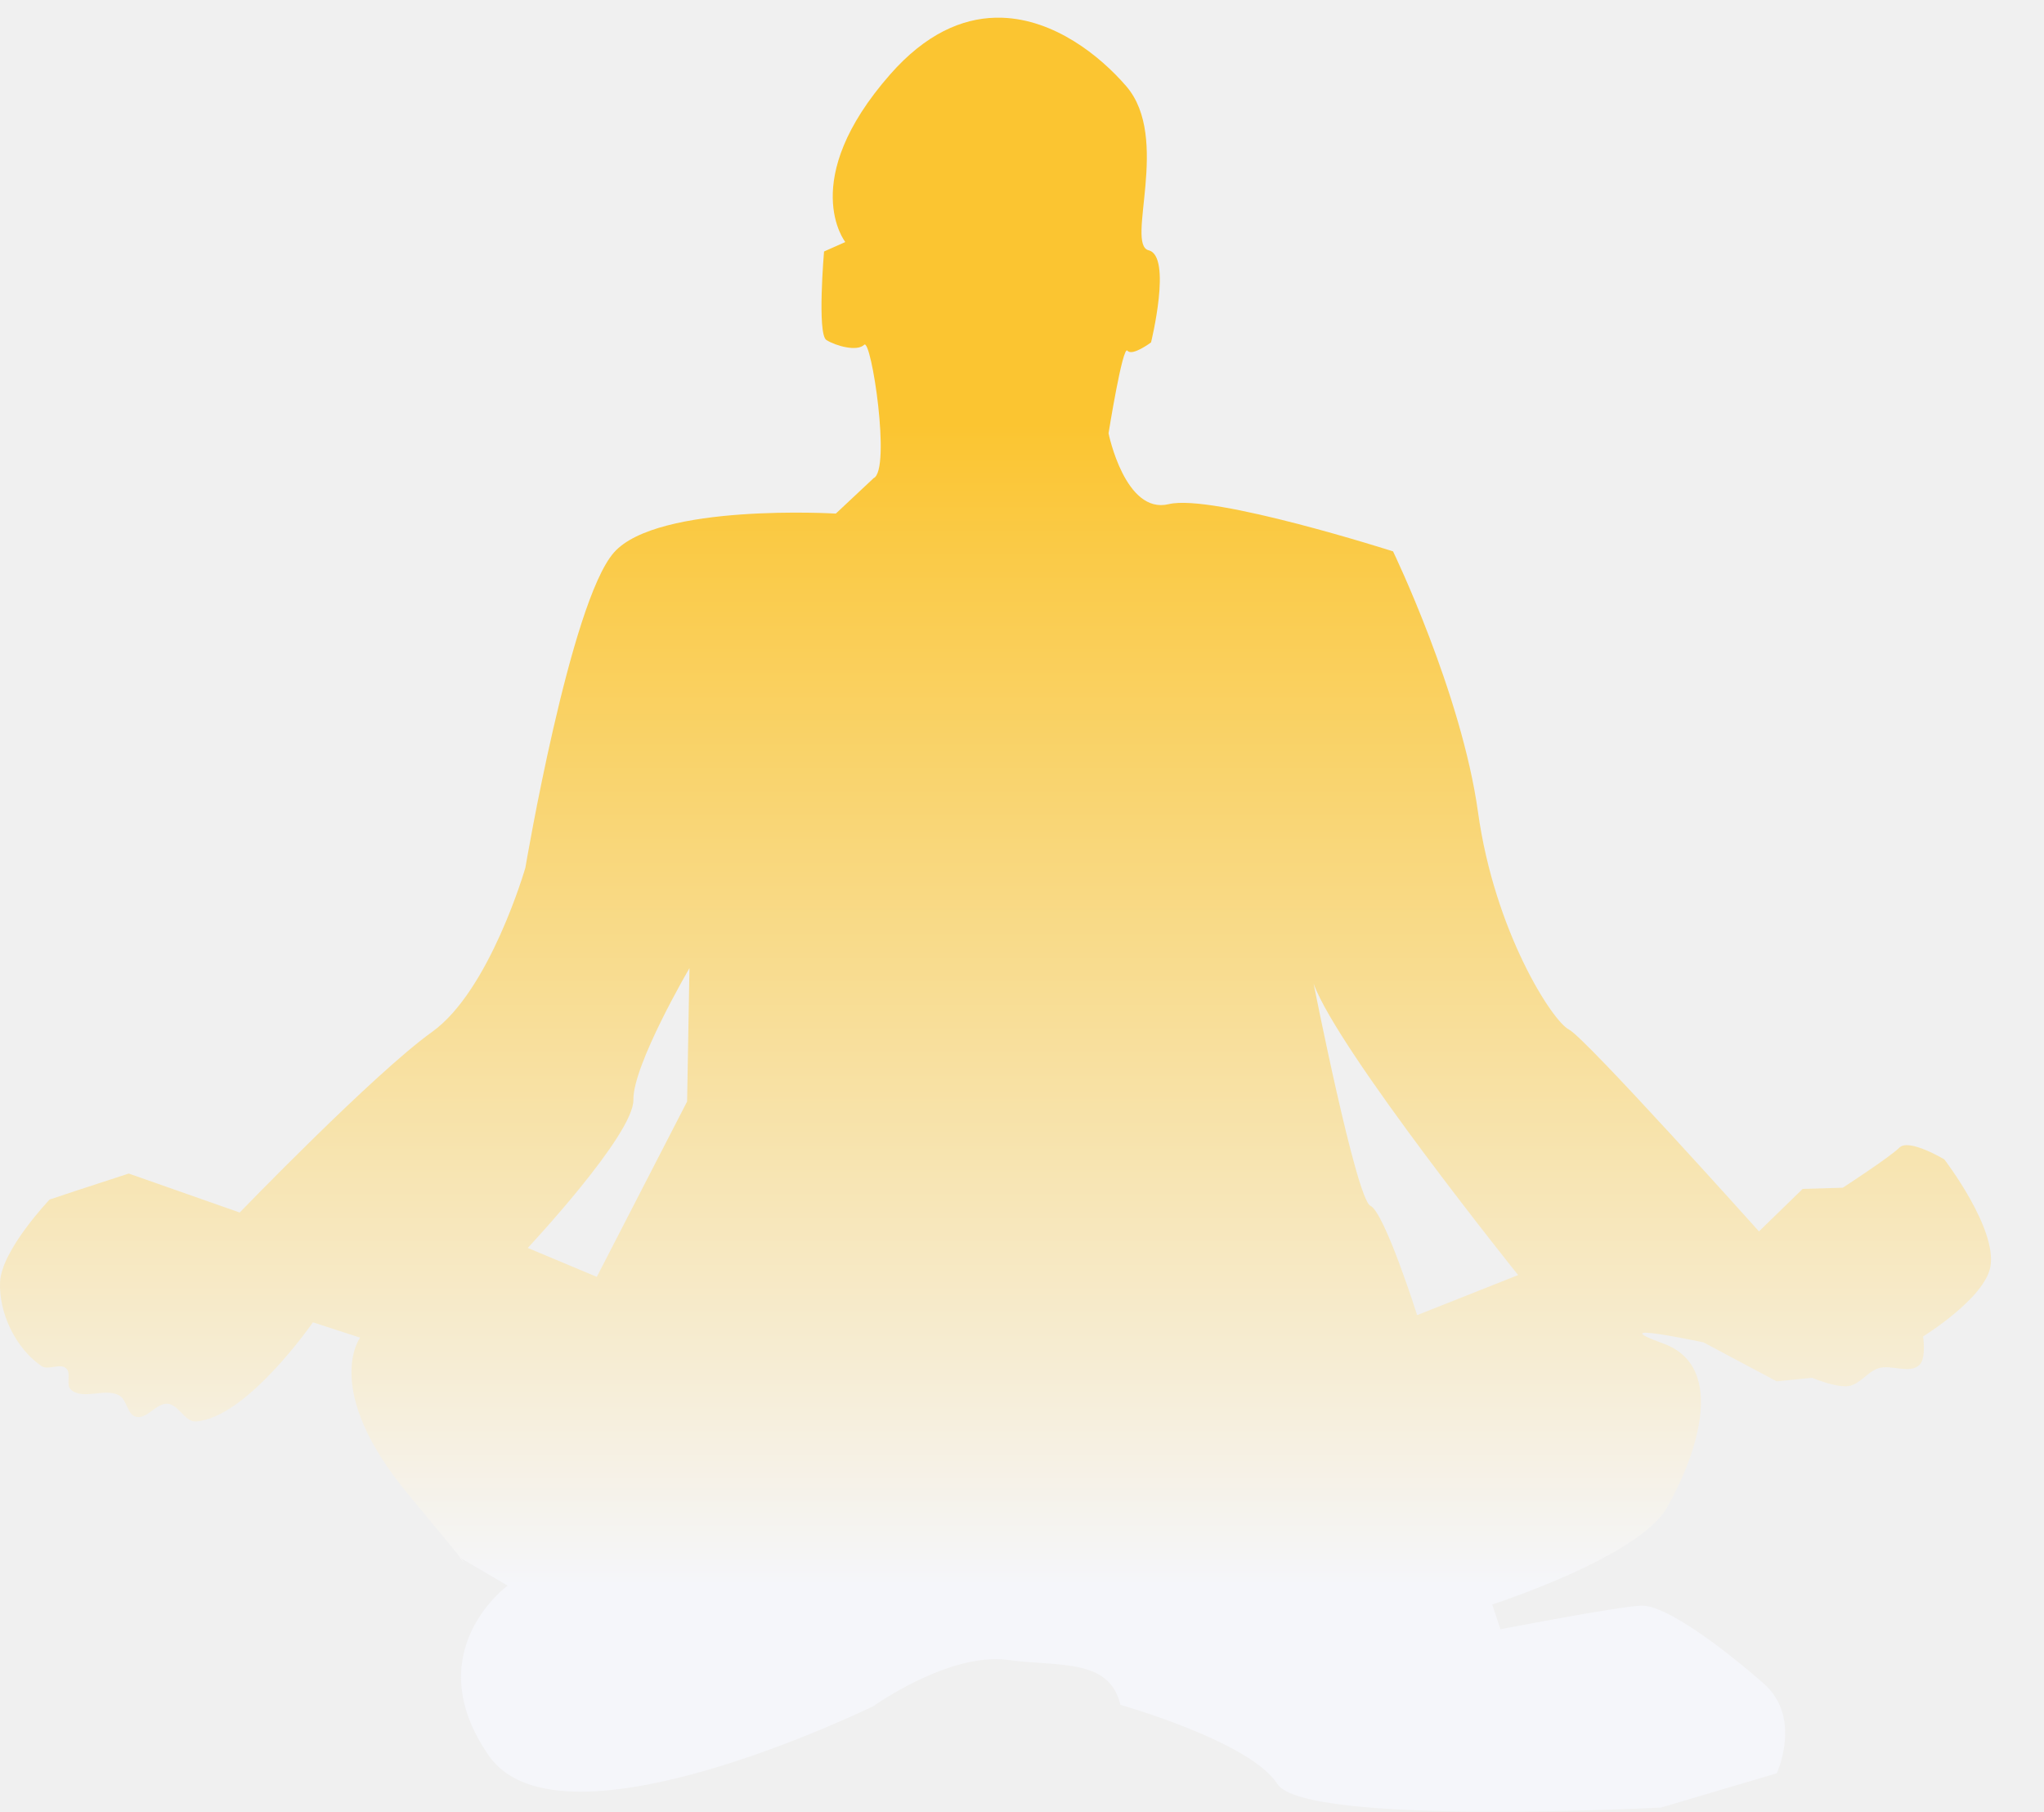
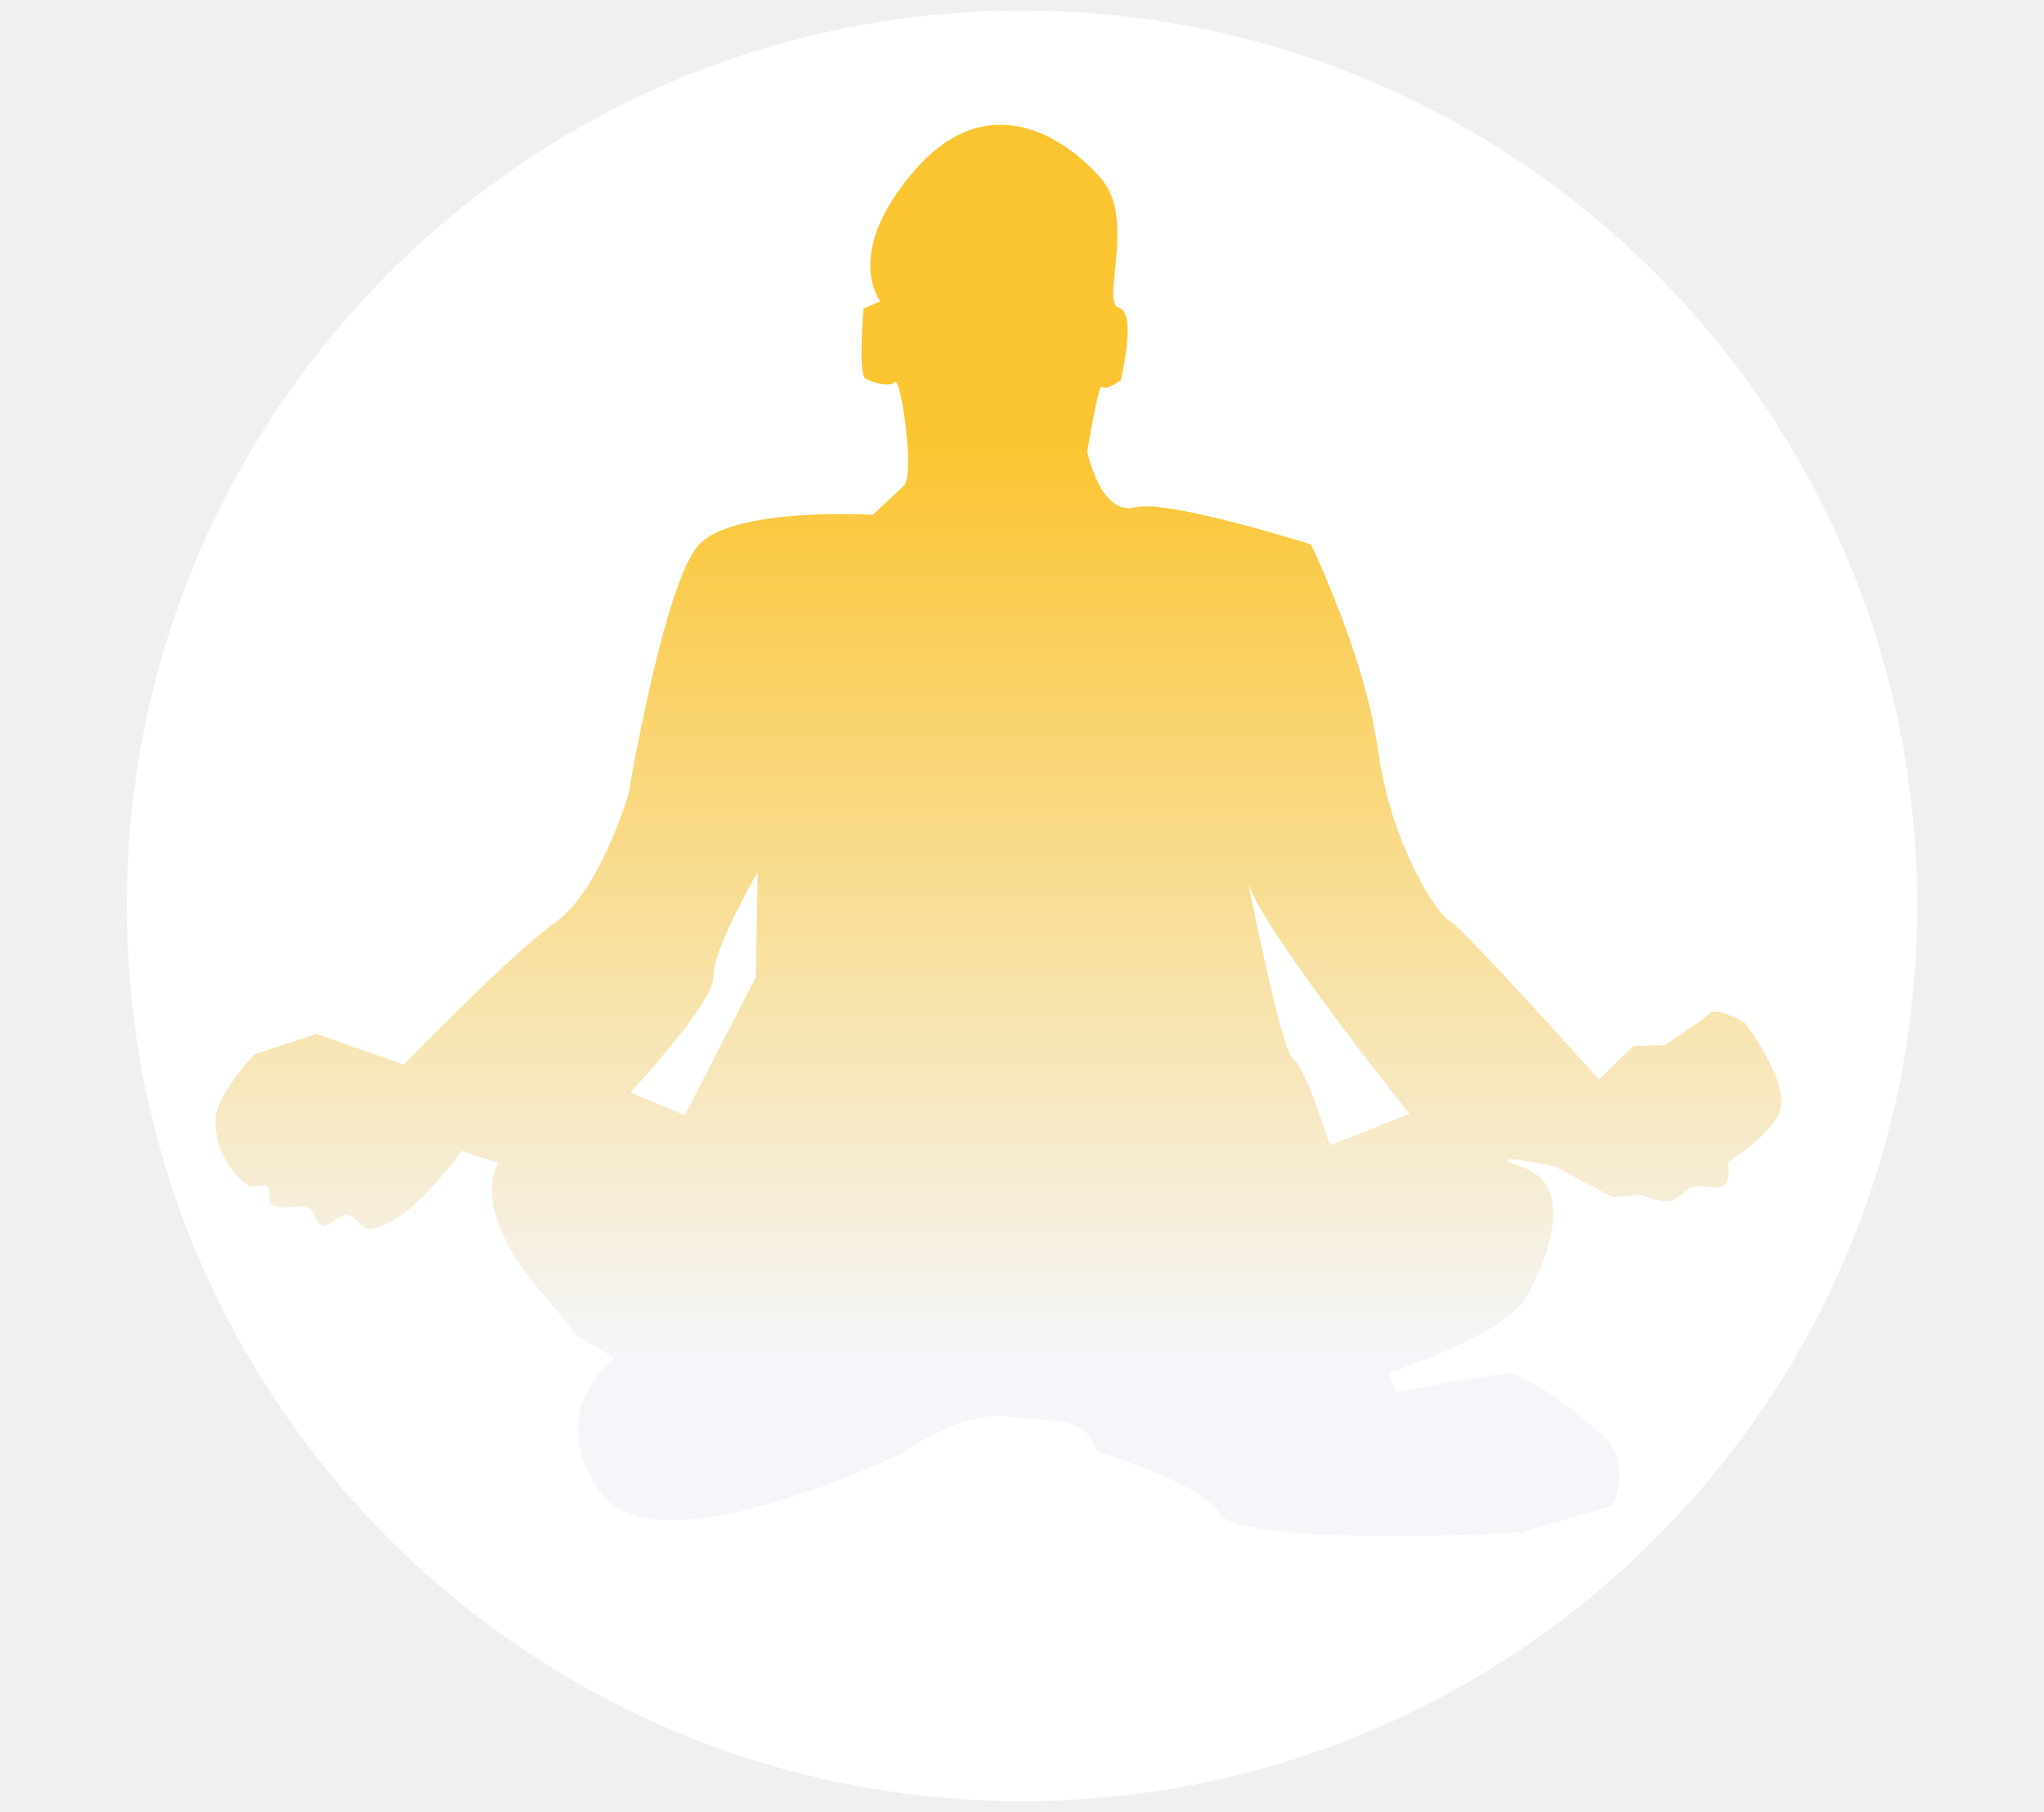
<svg xmlns="http://www.w3.org/2000/svg" xmlns:xlink="http://www.w3.org/1999/xlink" width="115.694mm" height="102.536mm" viewBox="0 0 115.694 102.536" version="1.1" id="svg859">
  <defs id="defs853">
    <linearGradient id="linearGradient1511">
      <stop style="stop-color:#fbc531;stop-opacity:1" offset="0" id="stop1505" />
      <stop style="stop-color:#f5f6fa;stop-opacity:1" offset="1" id="stop1509" />
    </linearGradient>
    <linearGradient xlink:href="#linearGradient1274" id="linearGradient1268" x1="119.728" y1="230.277" x2="176.436" y2="232.099" gradientUnits="userSpaceOnUse" gradientTransform="matrix(0.2646798,0,0,0.2645833,12.05185,39.61975)" />
    <linearGradient id="linearGradient1274">
      <stop id="stop1270" offset="0" style="stop-color:#c23616;stop-opacity:1;" />
      <stop style="stop-color:#f6e2dd;stop-opacity:1;" offset="0.856" id="stop1438" />
      <stop id="stop1272" offset="1" style="stop-color:#ffffff;stop-opacity:1" />
    </linearGradient>
-     <linearGradient xlink:href="#linearGradient1511" id="linearGradient1503" x1="510.707" y1="311.865" x2="510.707" y2="560.306" gradientUnits="userSpaceOnUse" />
+     <linearGradient xlink:href="#linearGradient1511" id="linearGradient1503" x1="510.707" y1="311.865" x2="510.707" y2="560.306" gradientUnits="userSpaceOnUse" gradientTransform="matrix(0.2081088,0,0,0.2081088,29.00481,18.76586)" />
  </defs>
  <g id="layer1" transform="translate(-78.77376,-58.5274)">
-     <path style="fill:url(#linearGradient1503);fill-opacity:1;stroke:none;stroke-width:1px;stroke-linecap:butt;stroke-linejoin:miter;stroke-opacity:1" d="m 510.707,224.992 c -7.208,0.164 -14.952,3.473 -22.551,12.129 -19.951,22.728 -9.596,35.859 -9.596,35.859 l -4.547,2.021 c 0,0 -1.514,17.677 0.506,18.939 2.02,1.263 6.565,2.527 8.08,1.012 1.515,-1.515 5.81,26.767 2.021,28.535 l -8.082,7.576 c 0,0 -38.133,-2.273 -47.477,8.334 -9.344,10.607 -18.941,67.428 -18.941,67.428 0,0 -7.575,26.265 -19.949,35.104 -12.374,8.839 -41.164,38.639 -41.164,38.639 l -23.738,-8.334 -11.617,3.787 -5.303,1.768 c 0,0 -10.324,10.812 -10.607,17.678 -0.275,6.658 3.354,14.148 8.84,17.932 1.462,1.008 3.972,-0.672 5.303,0.504 1.164,1.028 -0.14,3.504 1.01,4.547 2.575,2.336 7.328,-0.452 10.354,1.262 1.67,0.946 1.683,4.049 3.537,4.545 2.371,0.634 4.373,-2.988 6.818,-2.777 2.374,0.205 3.684,3.961 6.061,3.789 10.901,-0.791 25.002,-21.213 25.002,-21.213 l 10.1,3.281 c 0,0 -8.332,11.112 10.355,33.588 7.319,8.803 9.952,12.023 11.199,13.584 l 10.014,5.861 c 0,0 -19.446,14.142 -4.041,36.365 15.405,22.223 82.328,-10.605 82.328,-10.605 0,0 16.134,-11.566 28.79,-9.849 10.789,1.464 21.677,-0.431 23.991,9.595 0,0 27.779,7.83 33.587,16.921 5.808,9.091 82.076,5.051 82.076,5.051 l 24.748,-7.324 c 0,0 5.556,-11.87 -2.777,-19.193 -8.334,-7.324 -20.962,-16.921 -26.266,-16.668 -5.303,0.252 -30.051,5.051 -30.051,5.051 l -1.768,-5.303 c 0,0 31.314,-10.1 37.375,-20.707 6.061,-10.607 13.132,-30.053 -0.758,-35.104 -13.89,-5.051 8.586,-0.252 8.586,-0.252 l 15.658,8.334 7.576,-0.758 c 0,0 5.187,2.192 7.828,1.768 2.424,-0.389 3.979,-3.033 6.314,-3.789 2.813,-0.91 6.707,1.292 8.838,-0.758 1.467,-1.411 0.758,-6.061 0.758,-6.061 0,0 13.147,-8.108 14.395,-14.9 1.505,-8.197 -9.85,-22.98 -9.85,-22.98 0,0 -7.575,-4.546 -9.596,-2.525 -2.02,2.02 -12.121,8.586 -12.121,8.586 l -8.586,0.254 -9.346,9.09 c 0,0 -37.123,-41.416 -40.658,-43.184 -3.536,-1.768 -15.91,-20.96 -19.445,-46.467 -3.536,-25.506 -18.182,-55.811 -18.182,-55.811 0,0 -38.639,-12.374 -47.982,-10.102 -9.344,2.273 -12.881,-15.152 -12.881,-15.152 0,0 3.031,-18.94 4.041,-17.678 1.01,1.263 5.051,-1.768 5.051,-1.768 0,0 4.547,-18.435 -0.504,-19.697 -5.051,-1.263 4.798,-23.992 -4.799,-35.104 -5.698,-6.598 -15.403,-14.264 -26.523,-14.646 -0.476,-0.016 -0.953,-0.019 -1.434,-0.008 z m -114.387,329.516 -0.34,-0.199 c 0,0 2.278,2.624 0.34,0.199 z m 48.904,-126.215 -0.506,28.537 -19.318,37.502 -14.773,-6.188 c 0,0 22.728,-24.243 22.602,-31.693 -0.126,-7.45 11.996,-28.158 11.996,-28.158 z M 578.75,431.627 c 5.179,14.286 43.75,62.322 43.75,62.322 l -21.607,8.57 c 0,0 -6.964,-21.964 -10,-23.393 -3.036,-1.429 -12.143,-47.5 -12.143,-47.5 z" transform="scale(0.2645833)" id="path1461" />
+     <circle style="opacity:1;fill:#ffffff;fill-opacity:1;stroke:none;stroke-width:6;stroke-miterlimit:4;stroke-dasharray:none;stroke-opacity:1;paint-order:markers fill stroke" id="path823" cx="136.621" cy="109.795" r="50.668" />
+     <path style="fill:url(#linearGradient1503);fill-opacity:1;stroke:none;stroke-width:0.265px;stroke-linecap:butt;stroke-linejoin:miter;stroke-opacity:1" d="m 135.287,65.589 c -1.5,0.034 -3.112,0.723 -4.693,2.524 -4.152,4.73 -1.997,7.463 -1.997,7.463 l -0.946,0.421 c 0,0 -0.315,3.679 0.105,3.941 0.42,0.263 1.366,0.526 1.682,0.211 0.315,-0.315 1.209,5.571 0.421,5.938 l -1.682,1.577 c 0,0 -7.936,-0.473 -9.88,1.734 -1.945,2.207 -3.942,14.032 -3.942,14.032 0,0 -1.576,5.466 -4.152,7.305 -2.575,1.839 -8.567,8.041 -8.567,8.041 l -4.94,-1.734 -2.418,0.788 -1.104,0.368 c 0,0 -2.149,2.25 -2.207,3.679 -0.057,1.386 0.698,2.944 1.84,3.732 0.304,0.21 0.827,-0.14 1.104,0.105 0.242,0.214 -0.029,0.729 0.21,0.946 0.536,0.486 1.525,-0.094 2.155,0.263 0.348,0.197 0.35,0.843 0.736,0.946 0.493,0.132 0.91,-0.622 1.419,-0.578 0.494,0.043 0.767,0.824 1.261,0.789 2.269,-0.165 5.203,-4.415 5.203,-4.415 l 2.102,0.683 c 0,0 -1.734,2.312 2.155,6.99 1.523,1.832 2.071,2.502 2.331,2.827 l 2.084,1.22 c 0,0 -4.047,2.943 -0.841,7.568 3.206,4.625 17.133,-2.207 17.133,-2.207 0,0 3.358,-2.407 5.991,-2.05 2.245,0.305 4.511,-0.09 4.993,1.997 0,0 5.781,1.629 6.99,3.521 1.209,1.892 17.081,1.051 17.081,1.051 l 5.15,-1.524 c 0,0 1.156,-2.47 -0.578,-3.994 -1.734,-1.524 -4.362,-3.521 -5.466,-3.469 -1.104,0.052 -6.254,1.051 -6.254,1.051 l -0.368,-1.104 c 0,0 6.517,-2.102 7.778,-4.309 1.261,-2.207 2.733,-6.254 -0.158,-7.305 -2.891,-1.051 1.787,-0.052 1.787,-0.052 l 3.259,1.734 1.577,-0.158 c 0,0 1.079,0.456 1.629,0.368 0.504,-0.081 0.828,-0.631 1.314,-0.789 0.585,-0.189 1.396,0.269 1.839,-0.158 0.305,-0.294 0.158,-1.261 0.158,-1.261 0,0 2.736,-1.687 2.996,-3.101 0.313,-1.706 -2.05,-4.782 -2.05,-4.782 0,0 -1.577,-0.946 -1.997,-0.526 -0.42,0.42 -2.523,1.787 -2.523,1.787 l -1.787,0.053 -1.945,1.892 c 0,0 -7.726,-8.619 -8.461,-8.987 -0.736,-0.368 -3.311,-4.362 -4.047,-9.67 -0.736,-5.308 -3.784,-11.615 -3.784,-11.615 0,0 -8.041,-2.575 -9.986,-2.102 -1.945,0.473 -2.681,-3.153 -2.681,-3.153 0,0 0.631,-3.942 0.841,-3.679 0.21,0.263 1.051,-0.368 1.051,-0.368 0,0 0.946,-3.836 -0.105,-4.099 -1.051,-0.263 0.998,-4.993 -0.999,-7.305 -1.186,-1.373 -3.206,-2.969 -5.52,-3.048 -0.099,-0.003 -0.198,-0.004 -0.298,-0.002 z m -23.805,68.575 -0.071,-0.041 c 0,0 0.474,0.546 0.071,0.041 z m 10.177,-26.266 -0.105,5.939 -4.02,7.804 -3.074,-1.288 c 0,0 4.73,-5.045 4.704,-6.596 -0.026,-1.55 2.496,-5.86 2.496,-5.86 z m 27.788,0.694 c 1.078,2.973 9.105,12.97 9.105,12.97 l -4.497,1.784 c 0,0 -1.449,-4.571 -2.081,-4.868 -0.632,-0.297 -2.527,-9.885 -2.527,-9.885 z" id="path1461" />
    <path id="rect1240" d="m 26.972,97.94 -0.054,1.175 -0.029,1.499 0.011,1.144 0.072,2.169 44.351,-0.012 c 2.516,-2.57 3.742,-5.986 3.743,-5.987 z" style="opacity:1;fill:url(#linearGradient1268);fill-opacity:1;stroke:none;stroke-width:6;stroke-miterlimit:4;stroke-dasharray:none;stroke-opacity:1;paint-order:markers fill stroke" />
  </g>
</svg>
